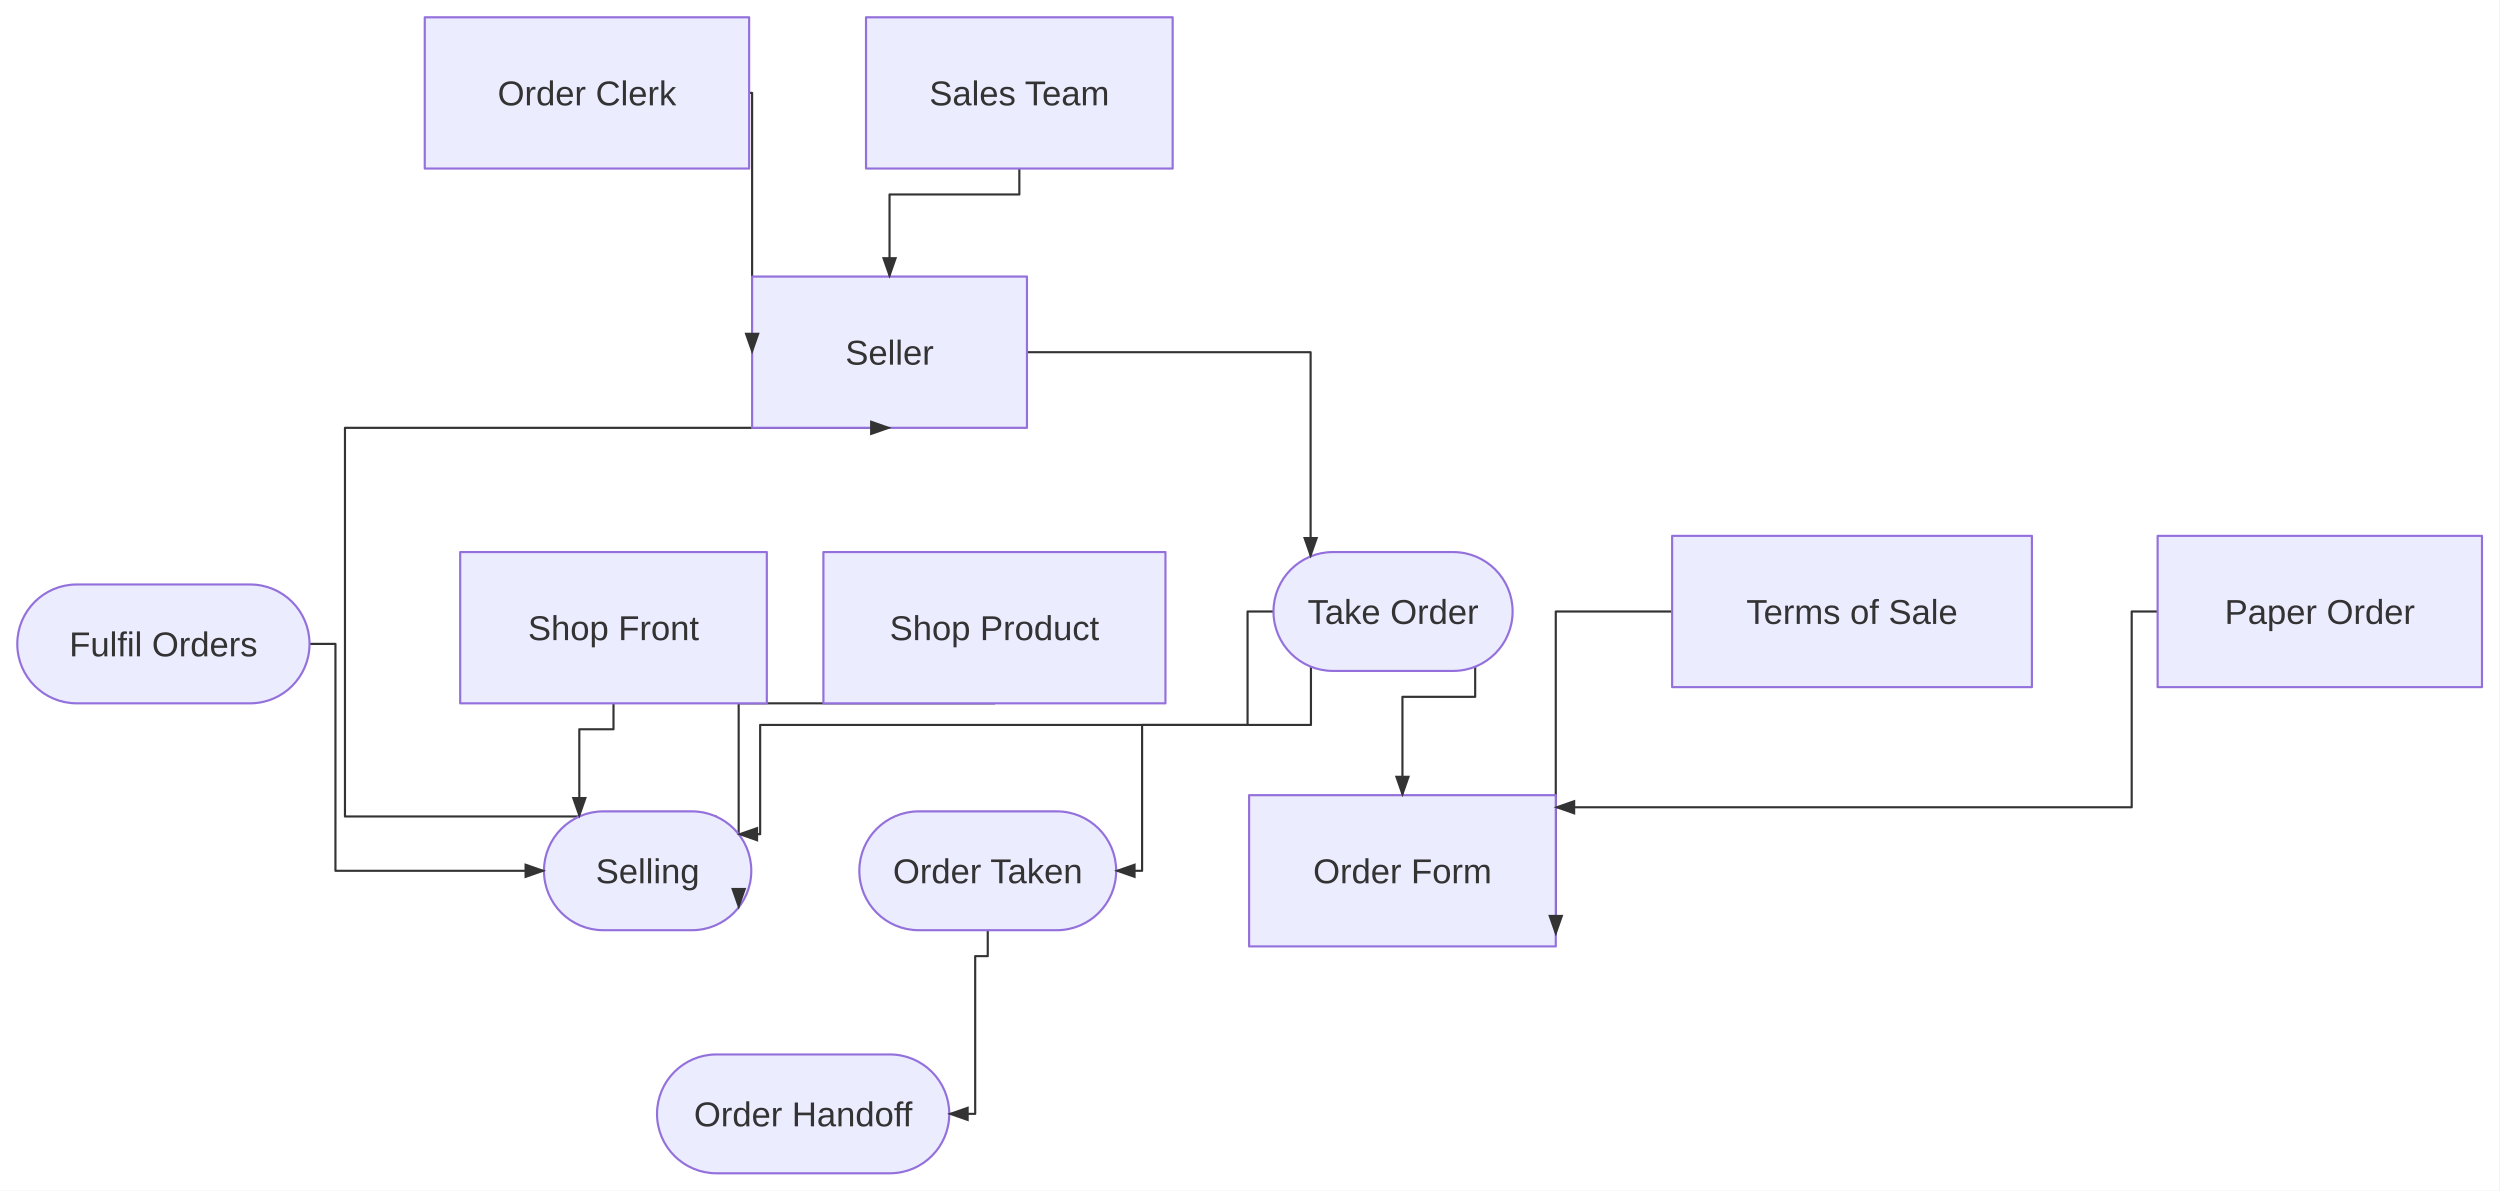
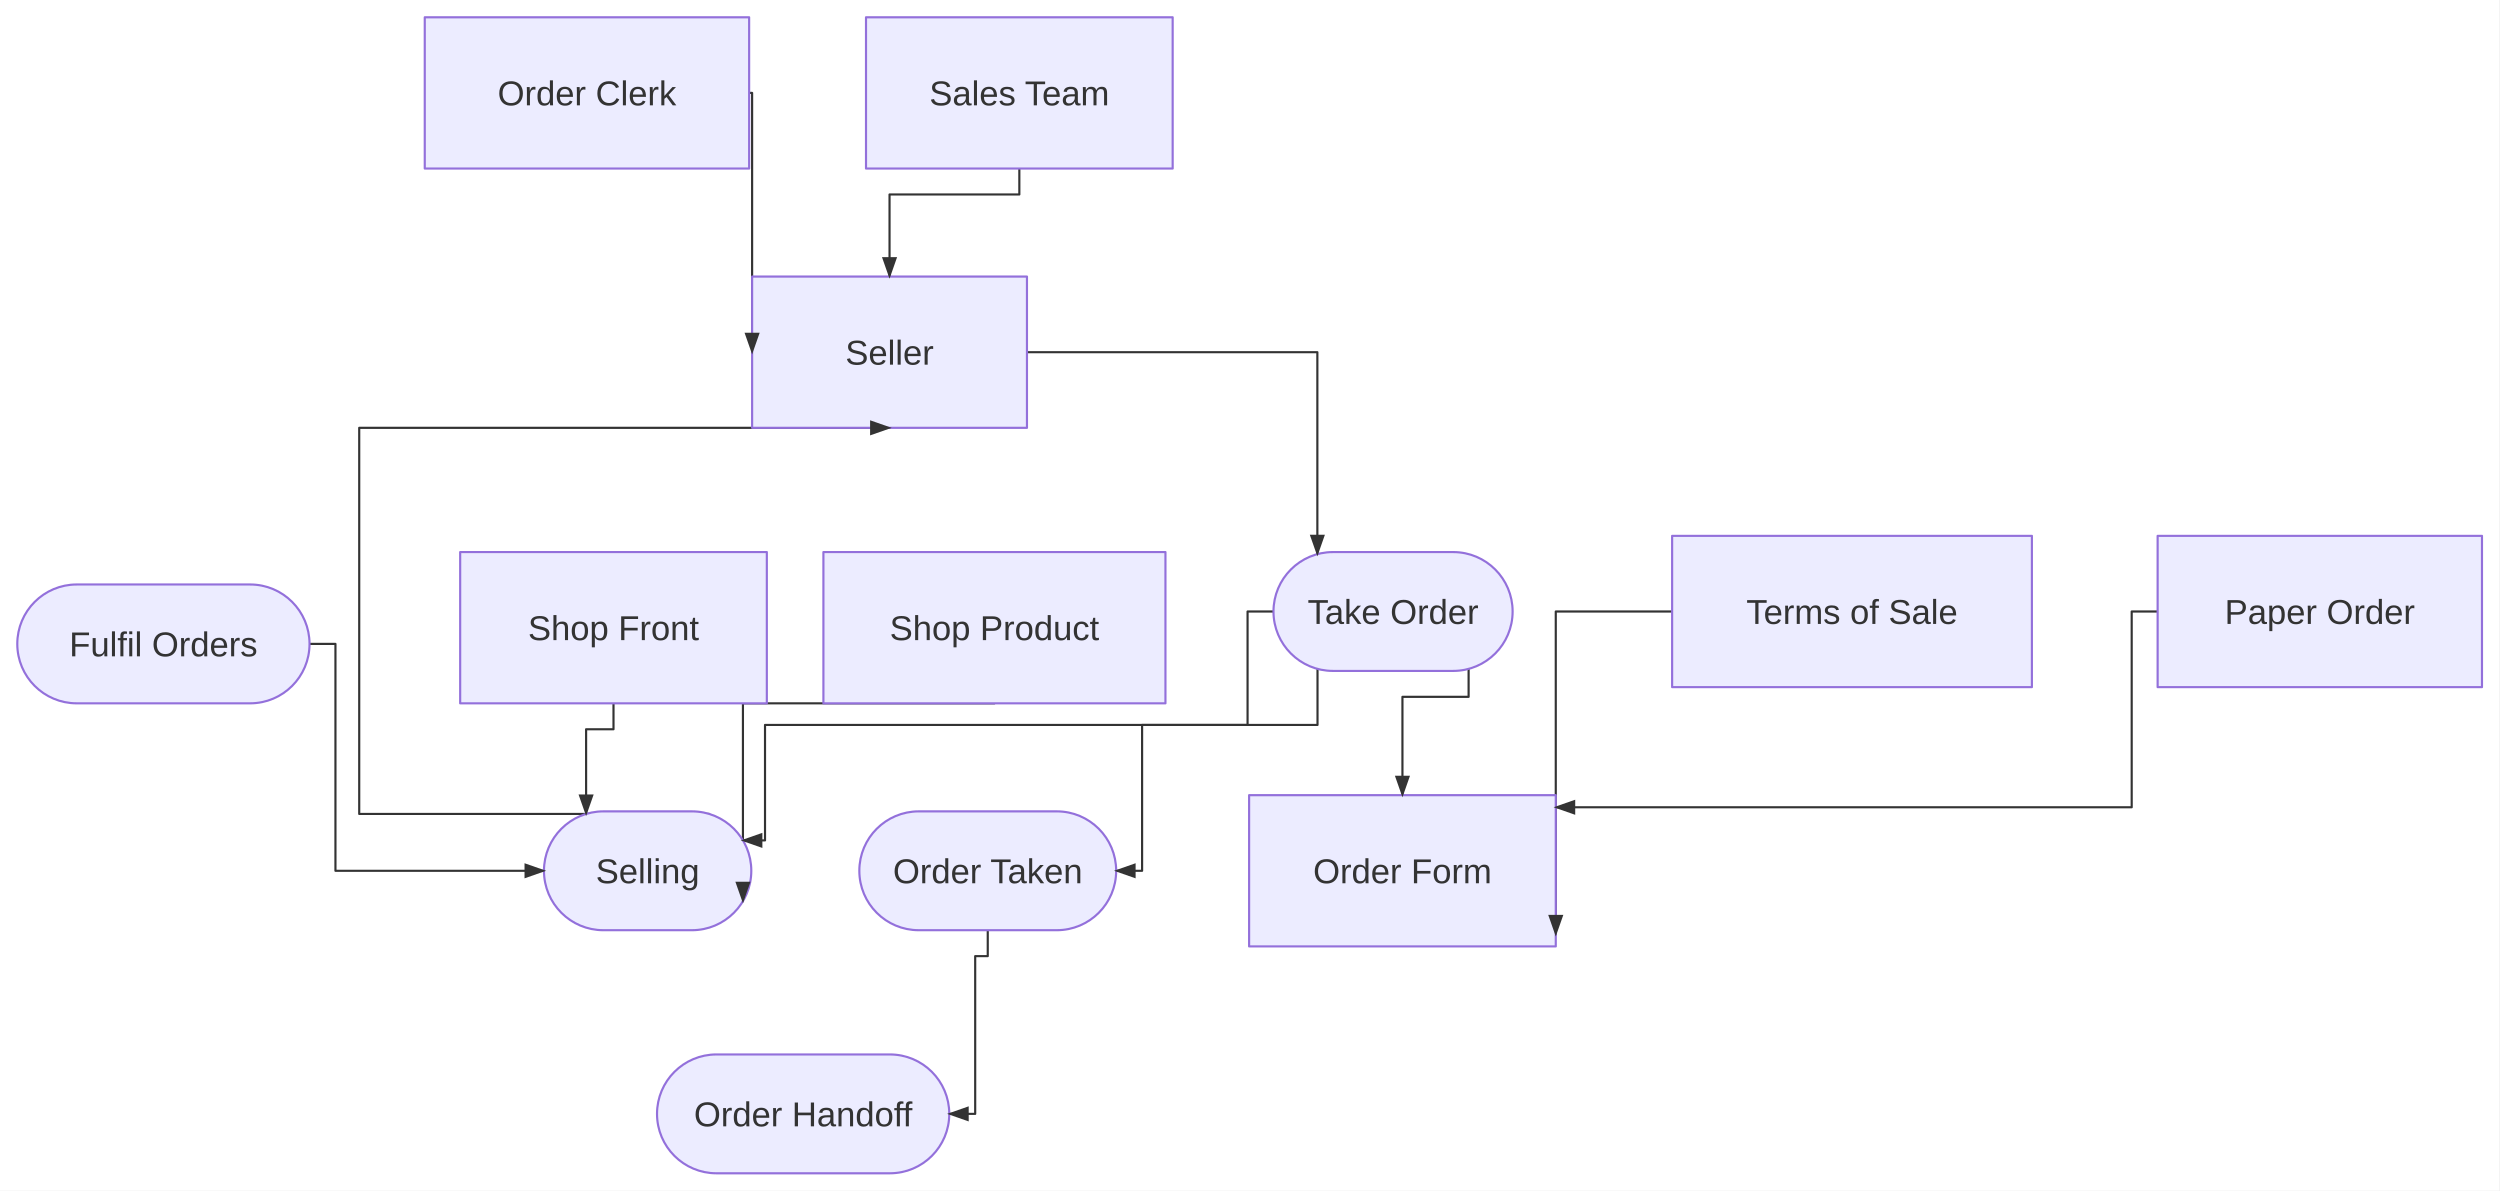
<svg xmlns="http://www.w3.org/2000/svg" width="1157" height="551" viewBox="0 0 1157 551">
  <rect x="0" y="0" width="1156.661" height="551" fill="white" />
  <path d="M346.695,43L348.078,43L348.078,163" fill="none" stroke="#333333" stroke-width="1" stroke-linejoin="round" stroke-linecap="round" data-edge-source="clerk" data-edge-target="seller" />
  <path d="M471.751,78L471.751,90L411.678,90L411.678,128" fill="none" stroke="#333333" stroke-width="1" stroke-linejoin="round" stroke-linecap="round" data-edge-source="salesTeam" data-edge-target="seller" />
-   <path d="M475.278,163L606.551,163L606.551,257.511" fill="none" stroke="#333333" stroke-width="1" stroke-linejoin="round" stroke-linecap="round" data-edge-source="seller" data-edge-target="takeOrder" />
-   <path d="M606.707,308.551L606.707,335.5L351.796,335.5L351.796,386.055L341.859,386.055" fill="none" stroke="#333333" stroke-width="1" stroke-linejoin="round" stroke-linecap="round" data-edge-source="takeOrder" data-edge-target="selling" />
+   <path d="M475.278,163L609.672,163L609.672,256.46" fill="none" stroke="#333333" stroke-width="1" stroke-linejoin="round" stroke-linecap="round" data-edge-source="seller" data-edge-target="takeOrder" />
+   <path d="M609.745,309.56L609.745,335.5L354.049,335.5L354.049,388.932L343.829,388.932" fill="none" stroke="#333333" stroke-width="1" stroke-linejoin="round" stroke-linecap="round" data-edge-source="takeOrder" data-edge-target="selling" />
  <path d="M143.246,298L155.246,298L155.246,403L251.75,403" fill="none" stroke="#333333" stroke-width="1" stroke-linejoin="round" stroke-linecap="round" data-edge-source="fulfil" data-edge-target="selling" />
-   <path d="M283.927,325.5L283.927,337.5L268.105,337.5L268.105,377.86" fill="none" stroke="#333333" stroke-width="1" stroke-linejoin="round" stroke-linecap="round" data-edge-source="shopFront" data-edge-target="selling" />
-   <path d="M331.345,377.86L159.651,377.86L159.651,198L411.678,198" fill="none" stroke="#333333" stroke-width="1" stroke-linejoin="round" stroke-linecap="round" data-edge-source="selling" data-edge-target="seller" />
+   <path d="M283.927,325.5L283.927,337.5L271.25,337.5L271.25,376.689" fill="none" stroke="#333333" stroke-width="1" stroke-linejoin="round" stroke-linecap="round" data-edge-source="shopFront" data-edge-target="selling" />
+   <path d="M328.2,376.689L166.246,376.689L166.246,198L411.678,198" fill="none" stroke="#333333" stroke-width="1" stroke-linejoin="round" stroke-linecap="round" data-edge-source="selling" data-edge-target="seller" />
  <path d="M589.374,283L577.374,283L577.374,335.5L528.562,335.5L528.562,403L516.562,403" fill="none" stroke="#333333" stroke-width="1" stroke-linejoin="round" stroke-linecap="round" data-edge-source="takeOrder" data-edge-target="orderTaken" />
  <path d="M457.131,430.5L457.131,442.5L451.318,442.5L451.318,515.5L439.318,515.5" fill="none" stroke="#333333" stroke-width="1" stroke-linejoin="round" stroke-linecap="round" data-edge-source="orderTaken" data-edge-target="handoff" />
-   <path d="M682.711,308.551L682.711,322.5L649.051,322.5L649.051,368" fill="none" stroke="#333333" stroke-width="1" stroke-linejoin="round" stroke-linecap="round" data-edge-source="takeOrder" data-edge-target="orderForm" />
+   <path d="M679.673,309.56L679.673,322.5L649.051,322.5L649.051,368" fill="none" stroke="#333333" stroke-width="1" stroke-linejoin="round" stroke-linecap="round" data-edge-source="takeOrder" data-edge-target="orderForm" />
  <path d="M773.861,283L720.011,283L720.011,432.4" fill="none" stroke="#333333" stroke-width="1" stroke-linejoin="round" stroke-linecap="round" data-edge-source="terms" data-edge-target="orderForm" />
  <path d="M998.549,283L986.549,283L986.549,373.6L720.011,373.6" fill="none" stroke="#333333" stroke-width="1" stroke-linejoin="round" stroke-linecap="round" data-edge-source="paperOrder" data-edge-target="orderForm" />
-   <path d="M460.222,325.5L341.859,325.5L341.859,419.945" fill="none" stroke="#333333" stroke-width="1" stroke-linejoin="round" stroke-linecap="round" data-edge-source="shopOffer" data-edge-target="selling" />
+   <path d="M460.222,325.5L343.829,325.5L343.829,417.068" fill="none" stroke="#333333" stroke-width="1" stroke-linejoin="round" stroke-linecap="round" data-edge-source="shopOffer" data-edge-target="selling" />
  <path d="M196.58,8 H346.7 V78 H196.58 Z" fill="#ECECFF" stroke="#9370DB" stroke-width="1" stroke-linejoin="round" stroke-linecap="round" />
  <path d="M400.79,8 H542.71 V78 H400.79 Z" fill="#ECECFF" stroke="#9370DB" stroke-width="1" stroke-linejoin="round" stroke-linecap="round" />
  <path d="M348.08,128 H475.28 V198 H348.08 Z" fill="#ECECFF" stroke="#9370DB" stroke-width="1" stroke-linejoin="round" stroke-linecap="round" />
  <path d="M998.55,248 H1148.66 V318 H998.55 Z" fill="#ECECFF" stroke="#9370DB" stroke-width="1" stroke-linejoin="round" stroke-linecap="round" />
  <path d="M616.87,255.5 H672.54 A27.5,27.5 0 0 1 672.54,310.5 H616.87 A27.5,27.5 0 0 1 616.87,255.5 Z" fill="#ECECFF" stroke="#9370DB" stroke-width="1" stroke-linejoin="round" stroke-linecap="round" />
  <path d="M773.86,248 H940.36 V318 H773.86 Z" fill="#ECECFF" stroke="#9370DB" stroke-width="1" stroke-linejoin="round" stroke-linecap="round" />
  <path d="M212.97,255.5 H354.89 V325.5 H212.97 Z" fill="#ECECFF" stroke="#9370DB" stroke-width="1" stroke-linejoin="round" stroke-linecap="round" />
  <path d="M381.07,255.5 H539.37 V325.5 H381.07 Z" fill="#ECECFF" stroke="#9370DB" stroke-width="1" stroke-linejoin="round" stroke-linecap="round" />
  <path d="M35.5,270.5 H115.75 A27.5,27.5 0 0 1 115.75,325.5 H35.5 A27.5,27.5 0 0 1 35.5,270.5 Z" fill="#ECECFF" stroke="#9370DB" stroke-width="1" stroke-linejoin="round" stroke-linecap="round" />
  <path d="M578.09,368 H720.01 V438 H578.09 Z" fill="#ECECFF" stroke="#9370DB" stroke-width="1" stroke-linejoin="round" stroke-linecap="round" />
  <path d="M425.2,375.5 H489.06 A27.5,27.5 0 0 1 489.06,430.5 H425.2 A27.5,27.5 0 0 1 425.2,375.5 Z" fill="#ECECFF" stroke="#9370DB" stroke-width="1" stroke-linejoin="round" stroke-linecap="round" />
  <path d="M279.25,375.5 H320.2 A27.5,27.5 0 0 1 320.2,430.5 H279.25 A27.5,27.5 0 0 1 279.25,375.5 Z" fill="#ECECFF" stroke="#9370DB" stroke-width="1" stroke-linejoin="round" stroke-linecap="round" />
  <path d="M331.57,488 H411.82 A27.5,27.5 0 0 1 411.82,543 H331.57 A27.5,27.5 0 0 1 331.57,488 Z" fill="#ECECFF" stroke="#9370DB" stroke-width="1" stroke-linejoin="round" stroke-linecap="round" />
  <polygon points="348.078,164 344.578,154 351.578,154" fill="#333333" stroke="none" />
  <polygon points="411.678,129 408.178,119 415.178,119" fill="#333333" stroke="none" />
-   <polygon points="606.551,258.511 603.051,248.511 610.051,248.511" fill="#333333" stroke="none" />
-   <polygon points="340.859,386.055 350.859,382.555 350.859,389.555" fill="#333333" stroke="none" />
+   <polygon points="609.672,257.46 606.172,247.46 613.172,247.46" fill="#333333" stroke="none" />
+   <polygon points="342.829,388.932 352.829,385.432 352.829,392.432" fill="#333333" stroke="none" />
  <polygon points="252.75,403 242.75,406.5 242.75,399.5" fill="#333333" stroke="none" />
-   <polygon points="268.105,378.86 264.605,368.86 271.605,368.86" fill="#333333" stroke="none" />
+   <polygon points="271.25,377.689 267.75,367.689 274.75,367.689" fill="#333333" stroke="none" />
  <polygon points="412.678,198 402.678,201.5 402.678,194.5" fill="#333333" stroke="none" />
  <polygon points="515.562,403 525.562,399.5 525.562,406.5" fill="#333333" stroke="none" />
  <polygon points="438.318,515.5 448.318,512 448.318,519" fill="#333333" stroke="none" />
  <polygon points="649.051,369 645.551,359 652.551,359" fill="#333333" stroke="none" />
  <polygon points="720.011,433.4 716.511,423.4 723.511,423.4" fill="#333333" stroke="none" />
  <polygon points="719.011,373.6 729.011,370.1 729.011,377.1" fill="#333333" stroke="none" />
-   <polygon points="341.859,420.945 338.359,410.945 345.359,410.945" fill="#333333" stroke="none" />
+   <polygon points="343.829,418.068 340.329,408.068 347.329,408.068" fill="#333333" stroke="none" />
  <text x="271.639" y="48.76" text-anchor="middle" fill="#333" font-family="&quot;trebuchet ms&quot;, verdana, arial, sans-serif" font-size="16" font-weight="normal">Order Clerk</text>
  <text x="471.751" y="48.76" text-anchor="middle" fill="#333" font-family="&quot;trebuchet ms&quot;, verdana, arial, sans-serif" font-size="16" font-weight="normal">Sales Team</text>
  <text x="411.678" y="168.76" text-anchor="middle" fill="#333" font-family="&quot;trebuchet ms&quot;, verdana, arial, sans-serif" font-size="16" font-weight="normal">Seller</text>
  <text x="1073.605" y="288.76" text-anchor="middle" fill="#333" font-family="&quot;trebuchet ms&quot;, verdana, arial, sans-serif" font-size="16" font-weight="normal">Paper Order</text>
  <text x="644.709" y="288.76" text-anchor="middle" fill="#333" font-family="&quot;trebuchet ms&quot;, verdana, arial, sans-serif" font-size="16" font-weight="normal">Take Order</text>
  <text x="857.109" y="288.76" text-anchor="middle" fill="#333" font-family="&quot;trebuchet ms&quot;, verdana, arial, sans-serif" font-size="16" font-weight="normal">Terms of Sale</text>
  <text x="283.927" y="296.26" text-anchor="middle" fill="#333" font-family="&quot;trebuchet ms&quot;, verdana, arial, sans-serif" font-size="16" font-weight="normal">Shop Front</text>
  <text x="460.222" y="296.26" text-anchor="middle" fill="#333" font-family="&quot;trebuchet ms&quot;, verdana, arial, sans-serif" font-size="16" font-weight="normal">Shop Product</text>
  <text x="75.623" y="303.76" text-anchor="middle" fill="#333" font-family="&quot;trebuchet ms&quot;, verdana, arial, sans-serif" font-size="16" font-weight="normal">Fulfil Orders</text>
  <text x="649.051" y="408.76" text-anchor="middle" fill="#333" font-family="&quot;trebuchet ms&quot;, verdana, arial, sans-serif" font-size="16" font-weight="normal">Order Form</text>
  <text x="457.131" y="408.76" text-anchor="middle" fill="#333" font-family="&quot;trebuchet ms&quot;, verdana, arial, sans-serif" font-size="16" font-weight="normal">Order Taken</text>
  <text x="299.725" y="408.76" text-anchor="middle" fill="#333" font-family="&quot;trebuchet ms&quot;, verdana, arial, sans-serif" font-size="16" font-weight="normal">Selling</text>
  <text x="371.695" y="521.26" text-anchor="middle" fill="#333" font-family="&quot;trebuchet ms&quot;, verdana, arial, sans-serif" font-size="16" font-weight="normal">Order Handoff</text>
</svg>
